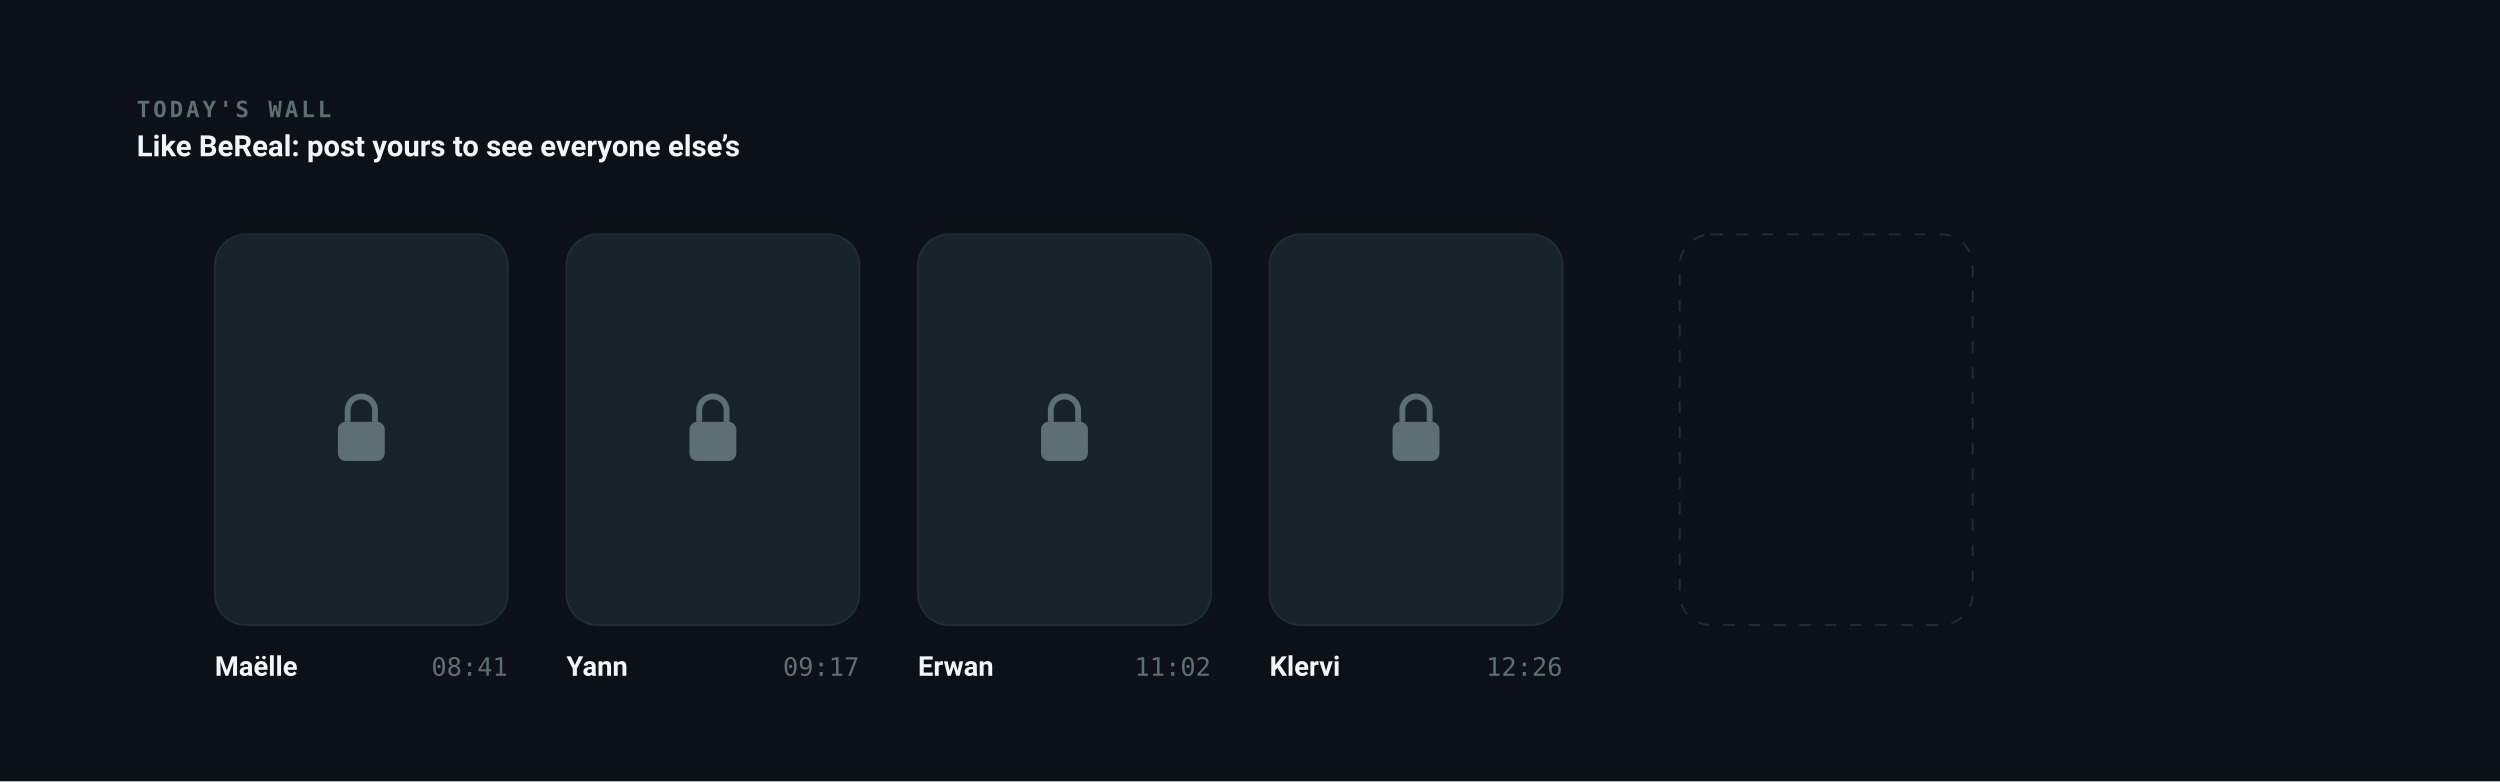
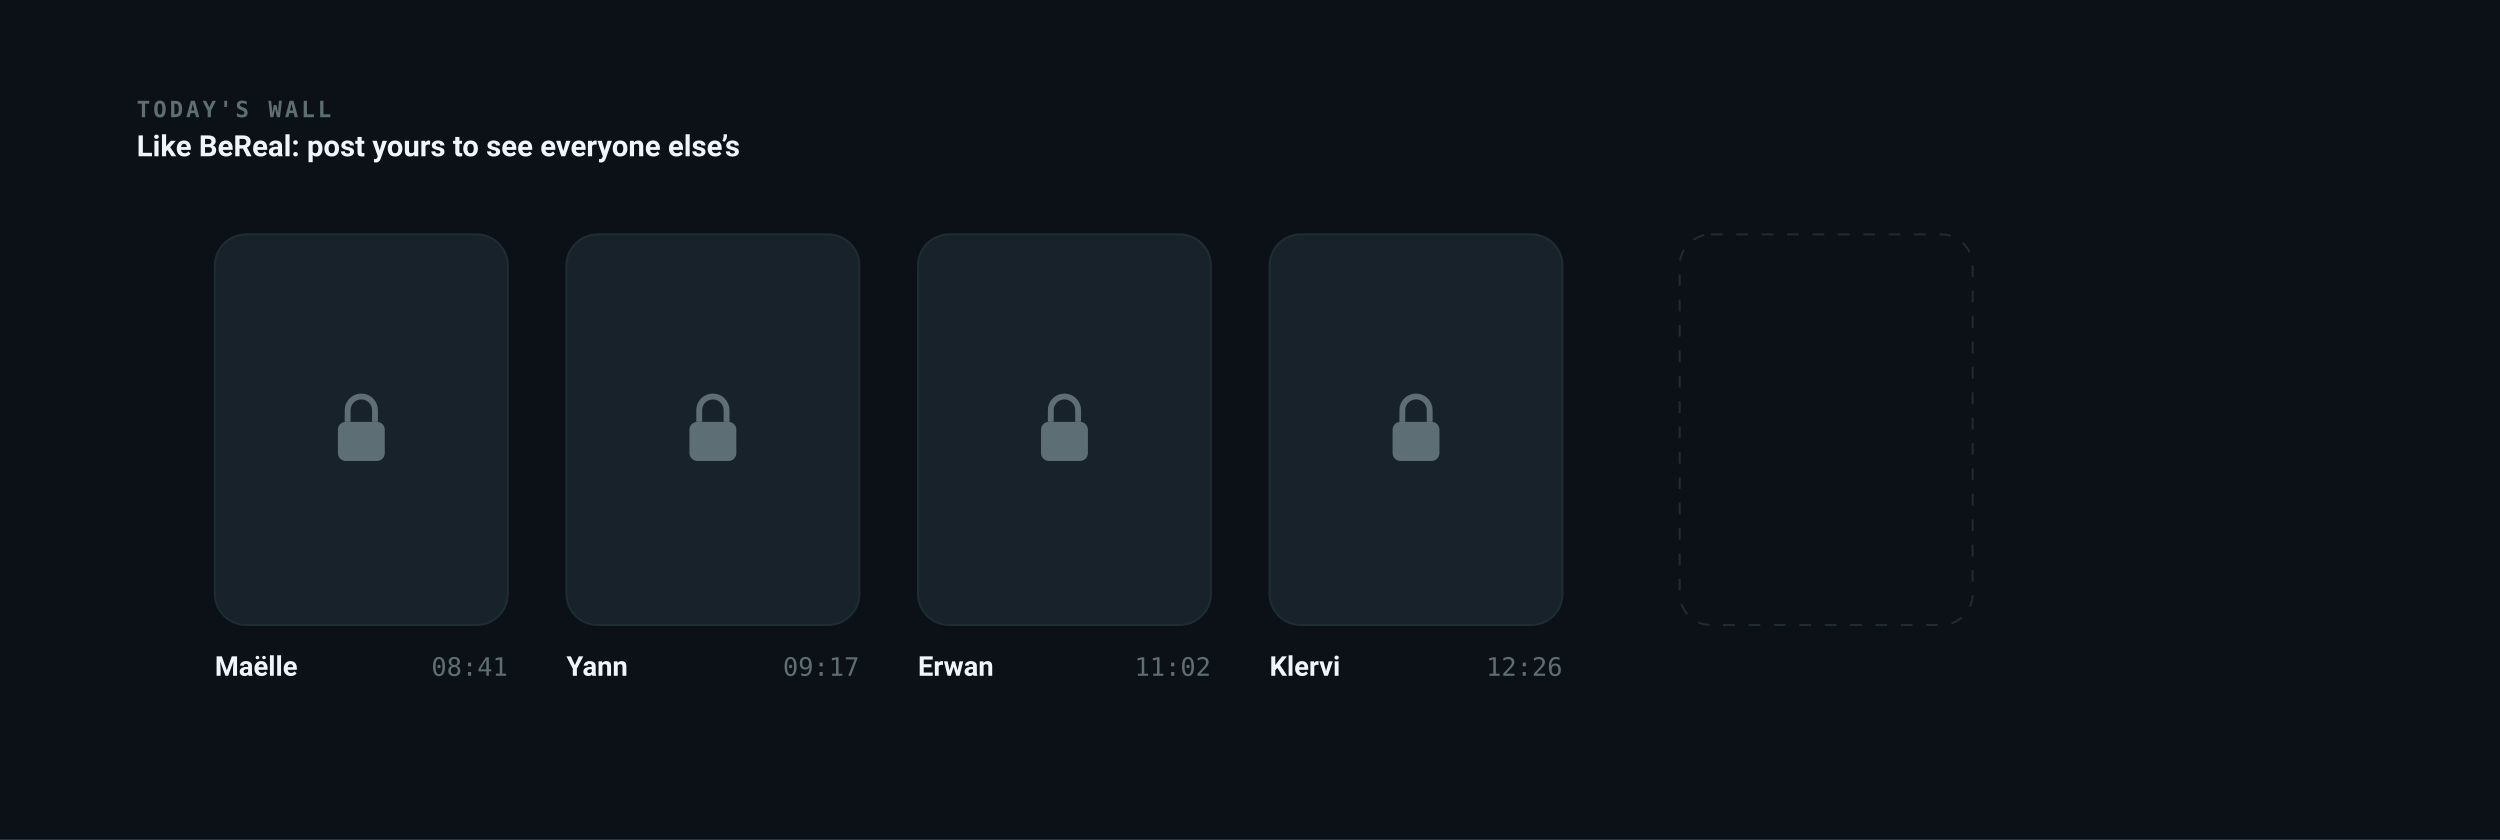
- <svg xmlns="http://www.w3.org/2000/svg" width="1280" height="400" viewBox="0 0 1280 400" role="img" aria-label="Animation: four photos of the day, from Maëlle, Yann, Erwan and Klervi, are locked. A fifth photo, yours, drops into the last slot. The locks then come off one after another and the four photos are revealed. Storage does the checking, not the app.">
+ <svg xmlns="http://www.w3.org/2000/svg" width="1280" height="430" viewBox="0 0 1280 430" role="img" aria-label="Animation: four photos of the day, from Maëlle, Yann, Erwan and Klervi, are locked. A fifth photo, yours, drops into the last slot. The locks then come off one after another and the four photos are revealed. Storage does the checking, not the app.">
  <defs>
    <linearGradient id="degrade" x1="0" y1="0" x2="1" y2="1">
      <stop offset="0" stop-color="#A7F3E6" />
      <stop offset="1" stop-color="#39D2C0" />
    </linearGradient>
    <radialGradient id="halo">
      <stop offset="0" stop-color="#39D2C0" stop-opacity=".35" />
      <stop offset="1" stop-color="#39D2C0" stop-opacity="0" />
    </radialGradient>
  </defs>
-   <rect width="1280" height="400" fill="#0C1117" />
+   <rect width="1280" height="430" fill="#0C1117" />
  <text x="70" y="60" font-family="ui-monospace,SFMono-Regular,Menlo,Consolas,monospace" font-size="11.5" font-weight="700" fill="#5E6E75" text-anchor="start" letter-spacing="1.5">TODAY'S WALL</text>
  <text x="70" y="80" font-family="system-ui,-apple-system,Segoe UI,Roboto,Helvetica,Arial,sans-serif" font-size="15" font-weight="600" fill="#F1F5F9" text-anchor="start">Like BeReal: post yours to see everyone else’s</text>
  <linearGradient id="p0" x1="0" y1="0" x2="0" y2="1">
    <stop offset="0" stop-color="#2B5E6E" />
    <stop offset="1" stop-color="#1B3B4A" />
  </linearGradient>
  <clipPath id="t0">
    <rect x="110" y="120" width="150" height="200" rx="16" />
  </clipPath>
  <g clip-path="url(#t0)">
    <rect x="110" y="120" width="150" height="200" fill="url(#p0)" />
    <path d="M110 320 V240 l45 -36 l37.5 22 l67.5 -30 V320 Z" fill="#000" fill-opacity=".28" />
    <circle cx="218" cy="168" r="16" fill="#fff" fill-opacity=".25" />
  </g>
  <g>
    <animate attributeName="opacity" dur="9s" repeatCount="indefinite" calcMode="linear" keyTimes="0;0.52;0.57;0.93;0.97;1" values="1;1;0;0;1;1" />
    <rect x="110" y="120" width="150" height="200" rx="16" fill="#17222A" />
    <rect x="173" y="216" width="24" height="20" rx="4" fill="#5E6E75" />
    <path d="M178 216 v-6 a7 7 0 0 1 14 0 v6" fill="none" stroke="#5E6E75" stroke-width="3" />
  </g>
  <rect x="110" y="120" width="150" height="200" rx="16" fill="none" stroke="#1F2C33" />
  <text x="110" y="346" font-family="system-ui,-apple-system,Segoe UI,Roboto,Helvetica,Arial,sans-serif" font-size="14" font-weight="600" fill="#F1F5F9" text-anchor="start">Maëlle</text>
  <text x="260" y="346" font-family="ui-monospace,SFMono-Regular,Menlo,Consolas,monospace" font-size="13" font-weight="400" fill="#5E6E75" text-anchor="end">08:41</text>
  <linearGradient id="p1" x1="0" y1="0" x2="0" y2="1">
    <stop offset="0" stop-color="#6B4E7A" />
    <stop offset="1" stop-color="#2E2340" />
  </linearGradient>
  <clipPath id="t1">
    <rect x="290" y="120" width="150" height="200" rx="16" />
  </clipPath>
  <g clip-path="url(#t1)">
    <rect x="290" y="120" width="150" height="200" fill="url(#p1)" />
    <path d="M290 320 V254 l45 -42 l37.5 22 l67.5 -34 V320 Z" fill="#000" fill-opacity=".28" />
    <circle cx="398" cy="168" r="16" fill="#fff" fill-opacity=".25" />
  </g>
  <g>
    <animate attributeName="opacity" dur="9s" repeatCount="indefinite" calcMode="linear" keyTimes="0;0.56;0.61;0.93;0.97;1" values="1;1;0;0;1;1" />
    <rect x="290" y="120" width="150" height="200" rx="16" fill="#17222A" />
    <rect x="353" y="216" width="24" height="20" rx="4" fill="#5E6E75" />
    <path d="M358 216 v-6 a7 7 0 0 1 14 0 v6" fill="none" stroke="#5E6E75" stroke-width="3" />
  </g>
  <rect x="290" y="120" width="150" height="200" rx="16" fill="none" stroke="#1F2C33" />
  <text x="290" y="346" font-family="system-ui,-apple-system,Segoe UI,Roboto,Helvetica,Arial,sans-serif" font-size="14" font-weight="600" fill="#F1F5F9" text-anchor="start">Yann</text>
  <text x="440" y="346" font-family="ui-monospace,SFMono-Regular,Menlo,Consolas,monospace" font-size="13" font-weight="400" fill="#5E6E75" text-anchor="end">09:17</text>
  <linearGradient id="p2" x1="0" y1="0" x2="0" y2="1">
    <stop offset="0" stop-color="#7A6A3E" />
    <stop offset="1" stop-color="#3A3020" />
  </linearGradient>
  <clipPath id="t2">
    <rect x="470" y="120" width="150" height="200" rx="16" />
  </clipPath>
  <g clip-path="url(#t2)">
    <rect x="470" y="120" width="150" height="200" fill="url(#p2)" />
    <path d="M470 320 V240 l45 -48 l37.5 22 l67.5 -38 V320 Z" fill="#000" fill-opacity=".28" />
    <circle cx="578" cy="168" r="16" fill="#fff" fill-opacity=".25" />
  </g>
  <g>
    <animate attributeName="opacity" dur="9s" repeatCount="indefinite" calcMode="linear" keyTimes="0;0.6;0.65;0.93;0.97;1" values="1;1;0;0;1;1" />
    <rect x="470" y="120" width="150" height="200" rx="16" fill="#17222A" />
    <rect x="533" y="216" width="24" height="20" rx="4" fill="#5E6E75" />
    <path d="M538 216 v-6 a7 7 0 0 1 14 0 v6" fill="none" stroke="#5E6E75" stroke-width="3" />
  </g>
  <rect x="470" y="120" width="150" height="200" rx="16" fill="none" stroke="#1F2C33" />
  <text x="470" y="346" font-family="system-ui,-apple-system,Segoe UI,Roboto,Helvetica,Arial,sans-serif" font-size="14" font-weight="600" fill="#F1F5F9" text-anchor="start">Erwan</text>
  <text x="620" y="346" font-family="ui-monospace,SFMono-Regular,Menlo,Consolas,monospace" font-size="13" font-weight="400" fill="#5E6E75" text-anchor="end">11:02</text>
  <linearGradient id="p3" x1="0" y1="0" x2="0" y2="1">
    <stop offset="0" stop-color="#3E6B52" />
    <stop offset="1" stop-color="#1F3A2C" />
  </linearGradient>
  <clipPath id="t3">
    <rect x="650" y="120" width="150" height="200" rx="16" />
  </clipPath>
  <g clip-path="url(#t3)">
    <rect x="650" y="120" width="150" height="200" fill="url(#p3)" />
    <path d="M650 320 V254 l45 -54 l37.5 22 l67.5 -42 V320 Z" fill="#000" fill-opacity=".28" />
    <circle cx="758" cy="168" r="16" fill="#fff" fill-opacity=".25" />
  </g>
  <g>
    <animate attributeName="opacity" dur="9s" repeatCount="indefinite" calcMode="linear" keyTimes="0;0.64;0.69;0.93;0.97;1" values="1;1;0;0;1;1" />
    <rect x="650" y="120" width="150" height="200" rx="16" fill="#17222A" />
    <rect x="713" y="216" width="24" height="20" rx="4" fill="#5E6E75" />
    <path d="M718 216 v-6 a7 7 0 0 1 14 0 v6" fill="none" stroke="#5E6E75" stroke-width="3" />
  </g>
  <rect x="650" y="120" width="150" height="200" rx="16" fill="none" stroke="#1F2C33" />
  <text x="650" y="346" font-family="system-ui,-apple-system,Segoe UI,Roboto,Helvetica,Arial,sans-serif" font-size="14" font-weight="600" fill="#F1F5F9" text-anchor="start">Klervi</text>
  <text x="800" y="346" font-family="ui-monospace,SFMono-Regular,Menlo,Consolas,monospace" font-size="13" font-weight="400" fill="#5E6E75" text-anchor="end">12:26</text>
  <rect x="860" y="120" width="150" height="200" rx="16" fill="none" stroke="#1F2C33" stroke-dasharray="6 7" />
  <g opacity="0">
    <animate attributeName="opacity" dur="9s" repeatCount="indefinite" calcMode="linear" keyTimes="0;0.06;0.08;0.3;0.32;1" values="0;0;1;1;0;0" />
    <text x="935" y="226" font-family="system-ui,-apple-system,Segoe UI,Roboto,Helvetica,Arial,sans-serif" font-size="34" font-weight="700" fill="#5E6E75" text-anchor="middle">?</text>
  </g>
  <g opacity="0">
    <animate attributeName="opacity" dur="9s" repeatCount="indefinite" calcMode="linear" keyTimes="0;0.3;0.34;0.93;0.97;1" values="0;0;1;1;0;0" />
    <animateTransform attributeName="transform" type="translate" dur="9s" repeatCount="indefinite" calcMode="linear" keyTimes="0;0.3;0.4;1" values="0 -60;0 -60;0 0;0 0" />
    <clipPath id="moi">
      <rect x="860" y="120" width="150" height="200" rx="16" />
    </clipPath>
    <g clip-path="url(#moi)">
      <rect x="860" y="120" width="150" height="200" fill="#1E4C4A" />
      <path d="M860 320 V220 h51 v-40 h48 v40 h51 V320 Z" fill="#000" fill-opacity=".3" />
    </g>
    <rect x="860" y="120" width="150" height="200" rx="16" fill="none" stroke="#39D2C0" stroke-width="3" />
  </g>
  <g opacity="0">
    <animate attributeName="opacity" dur="9s" repeatCount="indefinite" calcMode="linear" keyTimes="0;0.36;0.385;0.93;0.955;1" values="0;0;1;1;0;0" />
    <text x="860" y="346" font-family="system-ui,-apple-system,Segoe UI,Roboto,Helvetica,Arial,sans-serif" font-size="14" font-weight="700" fill="#39D2C0" text-anchor="start">You</text>
    <text x="1010" y="346" font-family="ui-monospace,SFMono-Regular,Menlo,Consolas,monospace" font-size="13" font-weight="400" fill="#5E6E75" text-anchor="end">12:48</text>
  </g>
  <g opacity="0">
    <animate attributeName="opacity" dur="9s" repeatCount="indefinite" calcMode="linear" keyTimes="0;0.02;0.04;0.3;0.32;1" values="0;0;1;1;0;0" />
-     <text x="110" y="372" font-family="system-ui,-apple-system,Segoe UI,Roboto,Helvetica,Arial,sans-serif" font-size="14" font-weight="400" fill="#5E6E75" text-anchor="start">Four players have been: their photos stay locked.</text>
+     <text x="110" y="398" font-family="system-ui,-apple-system,Segoe UI,Roboto,Helvetica,Arial,sans-serif" font-size="14" font-weight="400" fill="#5E6E75" text-anchor="start">Four players have been: their photos stay locked.</text>
  </g>
  <g opacity="0">
    <animate attributeName="opacity" dur="9s" repeatCount="indefinite" calcMode="linear" keyTimes="0;0.3;0.32;0.52;0.54;1" values="0;0;1;1;0;0" />
-     <text x="110" y="372" font-family="system-ui,-apple-system,Segoe UI,Roboto,Helvetica,Arial,sans-serif" font-size="14" font-weight="400" fill="#94A3B0" text-anchor="start">You post yours, taken on site…</text>
+     <text x="110" y="398" font-family="system-ui,-apple-system,Segoe UI,Roboto,Helvetica,Arial,sans-serif" font-size="14" font-weight="400" fill="#94A3B0" text-anchor="start">You post yours, taken on site…</text>
  </g>
  <g opacity="0">
    <animate attributeName="opacity" dur="9s" repeatCount="indefinite" calcMode="linear" keyTimes="0;0.52;0.54;0.93;0.95;1" values="0;0;1;1;0;0" />
-     <text x="110" y="372" font-family="system-ui,-apple-system,Segoe UI,Roboto,Helvetica,Arial,sans-serif" font-size="14" font-weight="400" fill="#F1F5F9" text-anchor="start">…and the wall opens up. Storage checks it itself, not the app.</text>
+     <text x="110" y="398" font-family="system-ui,-apple-system,Segoe UI,Roboto,Helvetica,Arial,sans-serif" font-size="14" font-weight="400" fill="#F1F5F9" text-anchor="start">…and the wall opens up. Storage checks it itself, not the app.</text>
  </g>
</svg>
